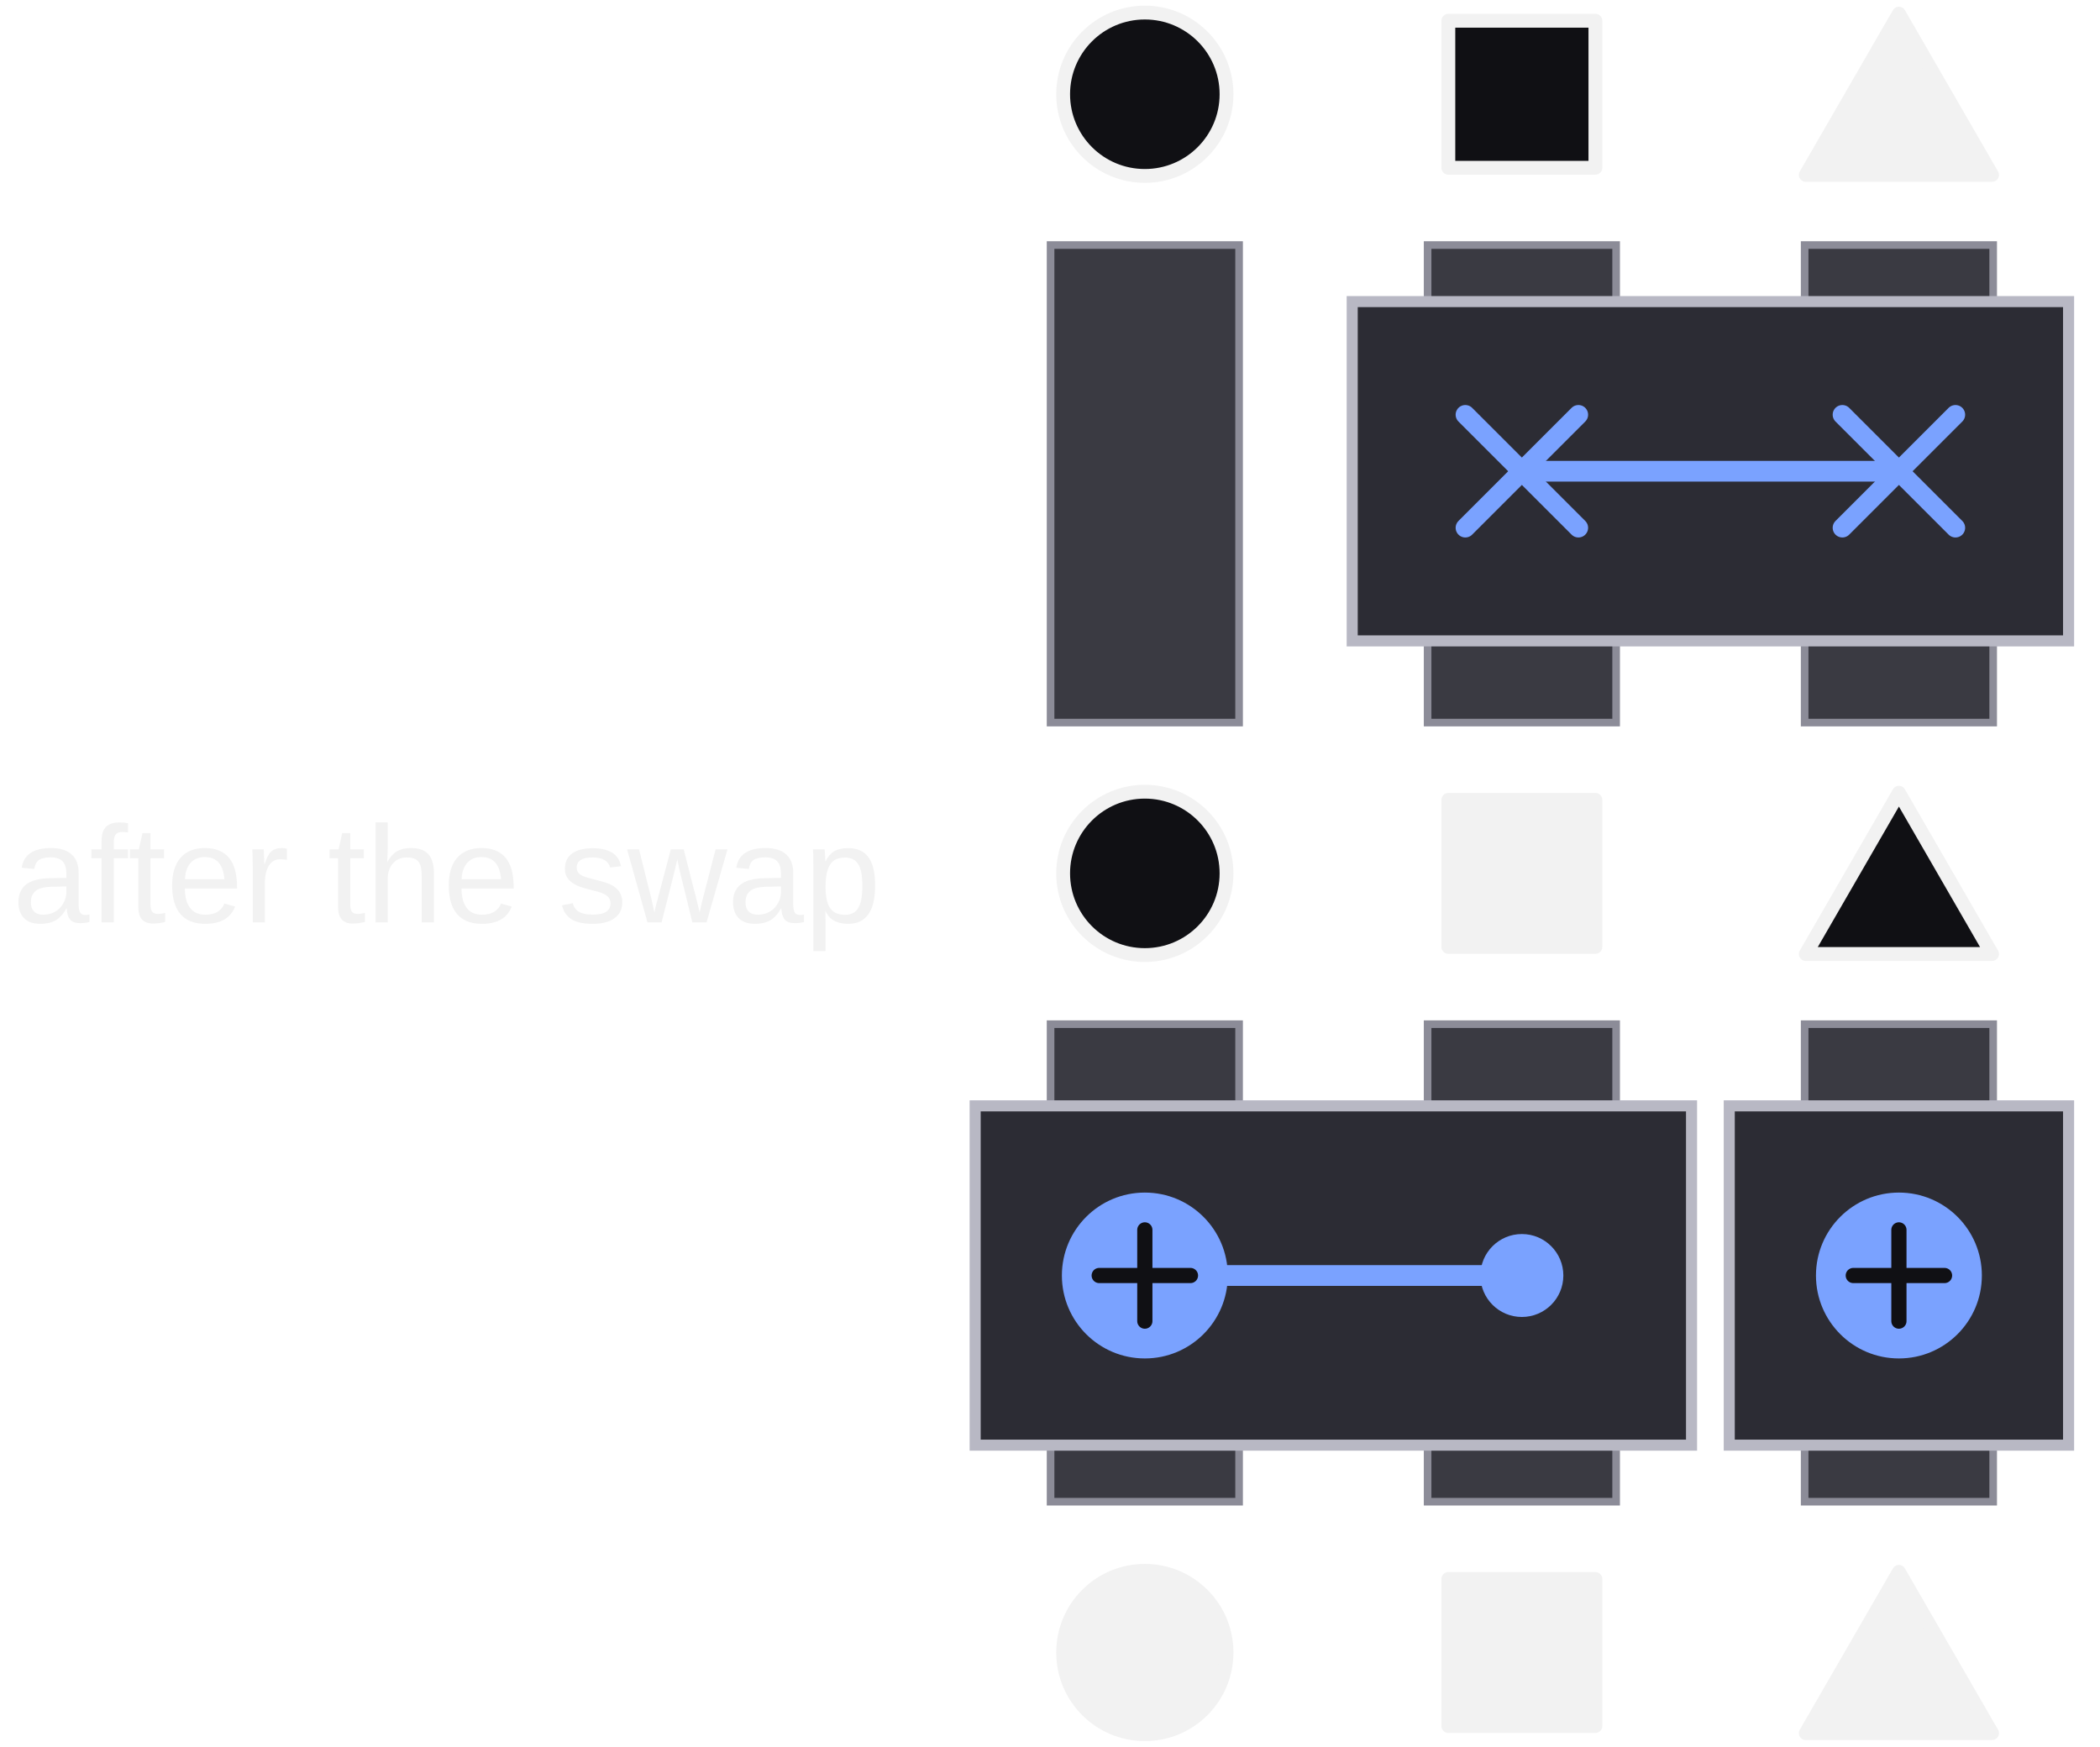
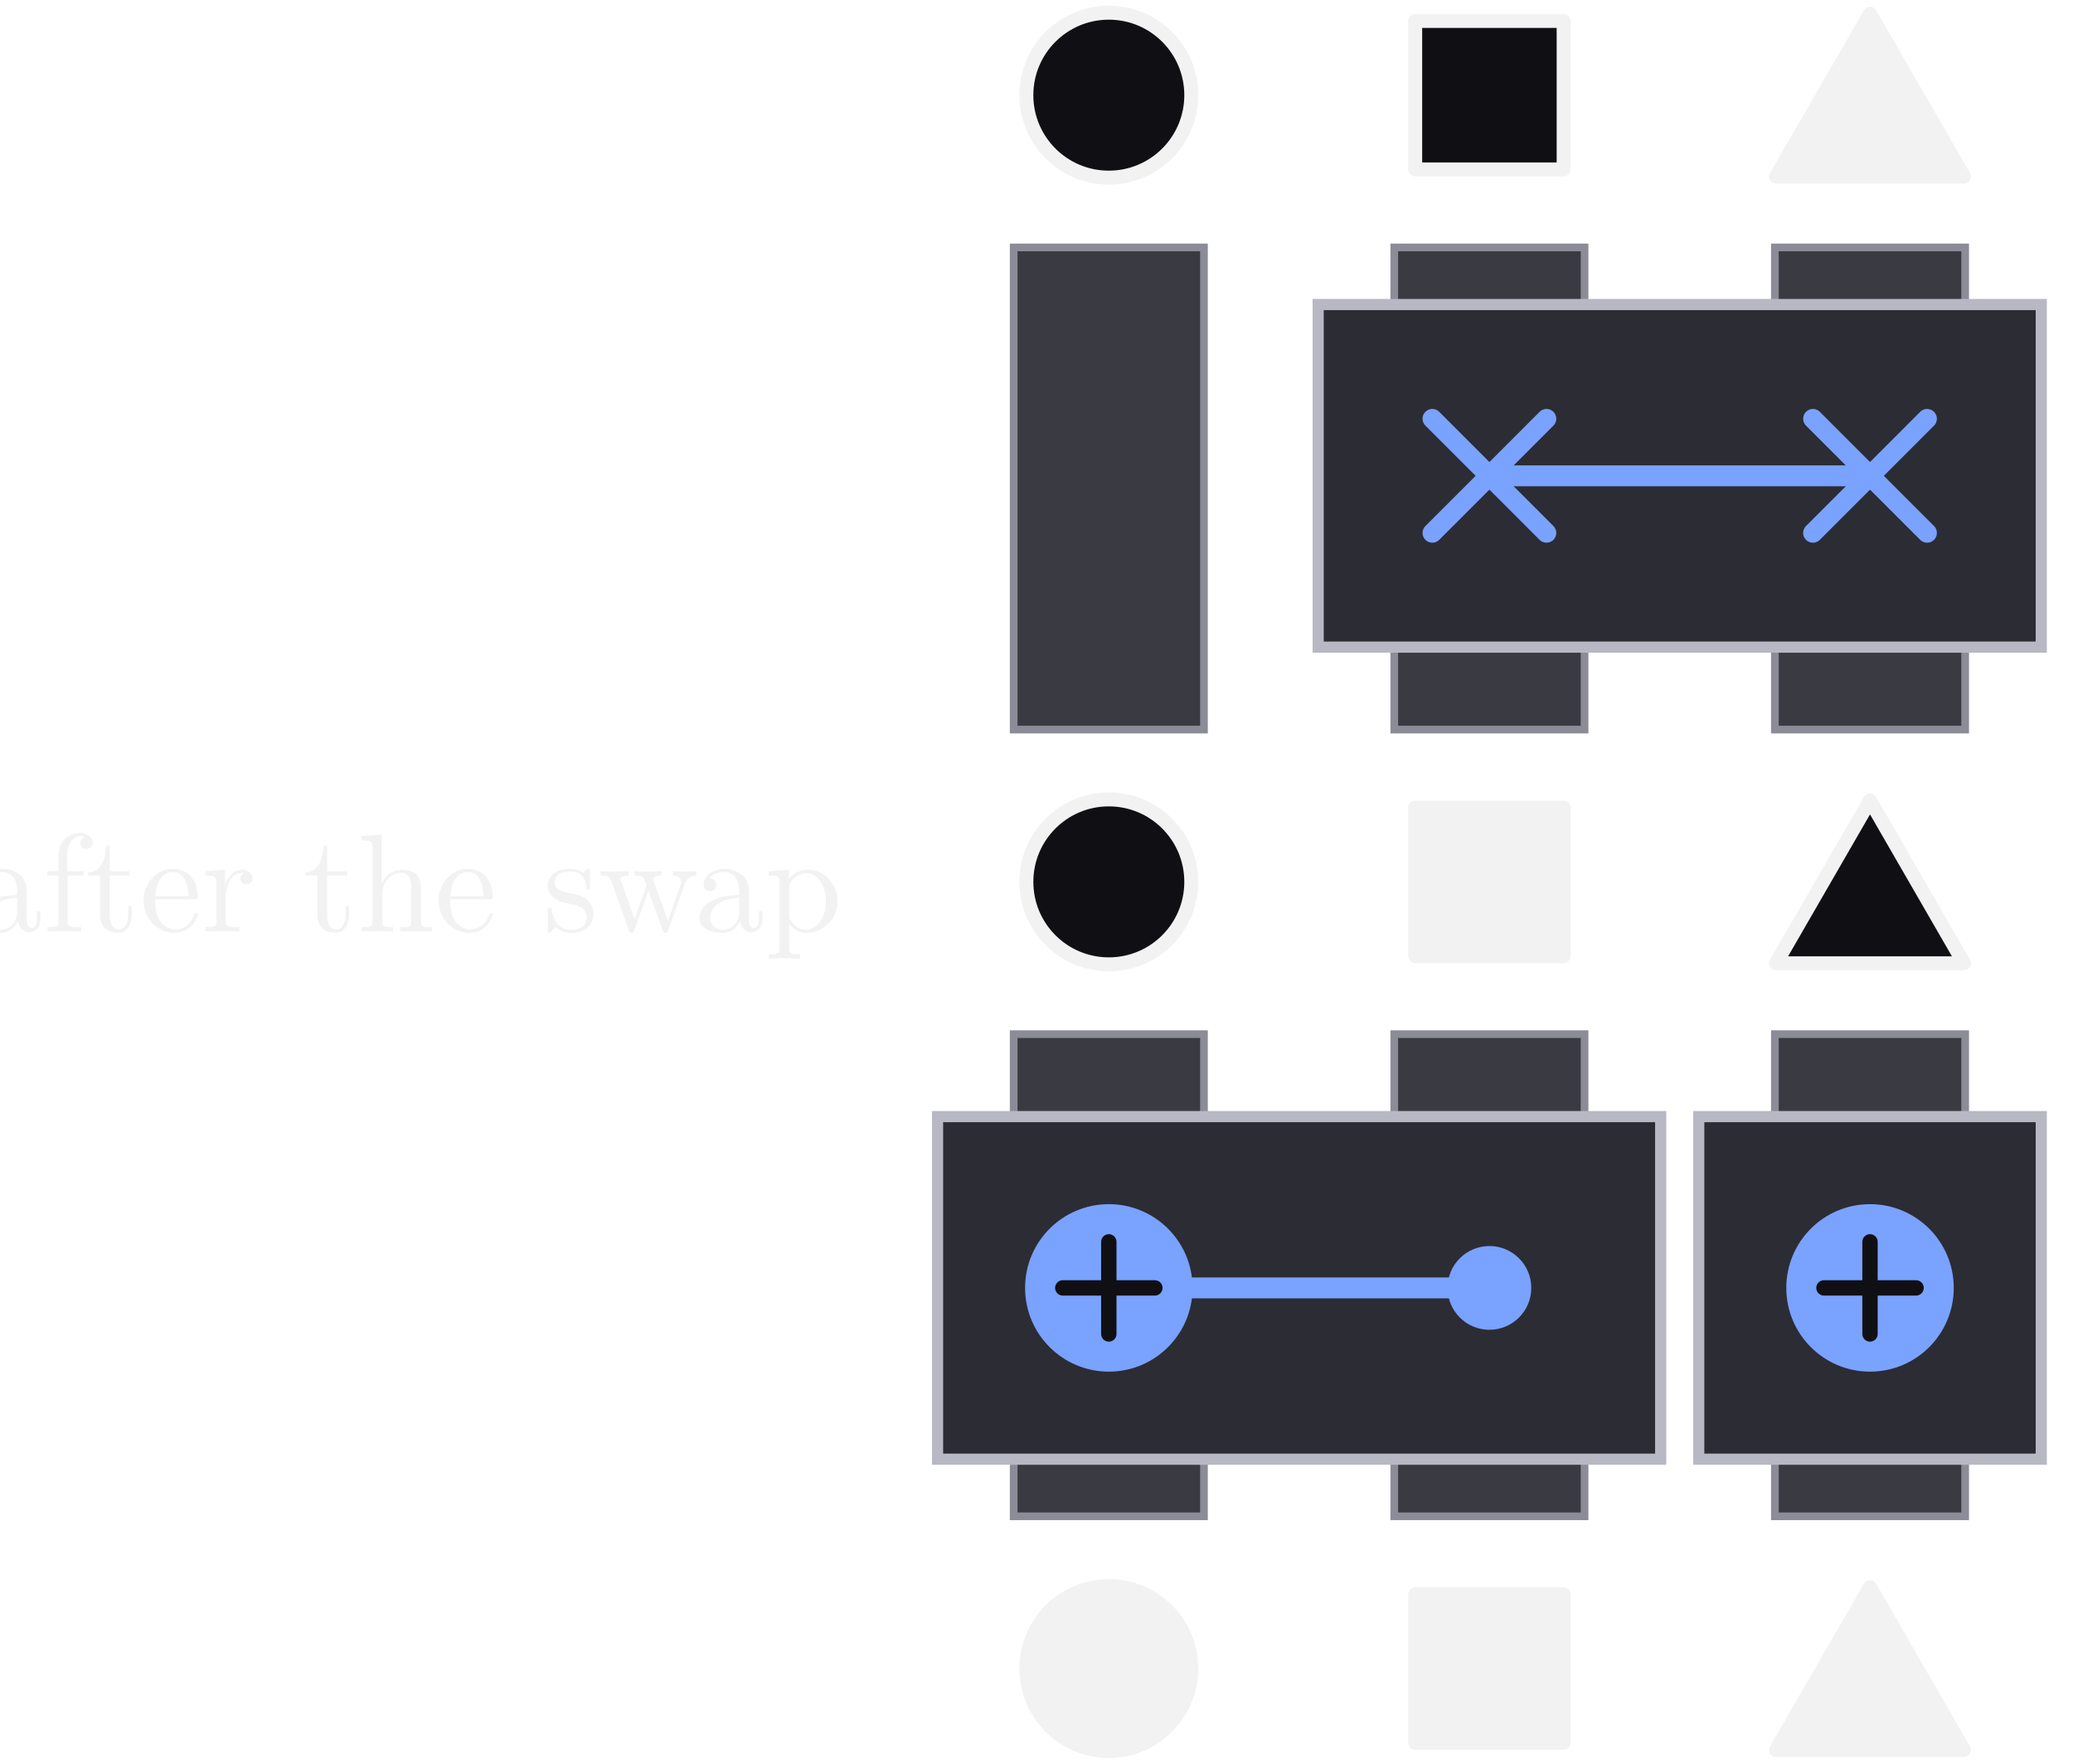
- <svg xmlns="http://www.w3.org/2000/svg" viewBox="-182.182 -2 334.182 278" width="334.182" height="278" shape-rendering="geometricPrecision">
+ <svg xmlns="http://www.w3.org/2000/svg" viewBox="-174.802 -2 326.802 278" width="326.802" height="278" shape-rendering="geometricPrecision">
  <g>
    <g data-key="pipe:1:n0">
      <rect x="-15" y="37" width="30" height="76" fill="#3a3a42" stroke="#8c8c98" stroke-width="1.21" />
    </g>
    <g data-key="pipe:1:n1">
      <rect x="-15" y="161" width="30" height="13" fill="#3a3a42" stroke="#8c8c98" stroke-width="1.21" />
    </g>
    <g data-key="pipe:1:controlled@1-2#0">
      <rect x="-15" y="228" width="30" height="9" fill="#3a3a42" stroke="#8c8c98" stroke-width="1.21" />
    </g>
    <g data-key="pipe:2:n0">
      <rect x="45" y="37" width="30" height="9" fill="#3a3a42" stroke="#8c8c98" stroke-width="1.21" />
    </g>
    <g data-key="pipe:2:swap@2-3#0">
      <rect x="45" y="100" width="30" height="13" fill="#3a3a42" stroke="#8c8c98" stroke-width="1.21" />
    </g>
    <g data-key="pipe:2:n2">
      <rect x="45" y="161" width="30" height="13" fill="#3a3a42" stroke="#8c8c98" stroke-width="1.21" />
    </g>
    <g data-key="pipe:2:controlled@1-2#0">
      <rect x="45" y="228" width="30" height="9" fill="#3a3a42" stroke="#8c8c98" stroke-width="1.21" />
    </g>
    <g data-key="pipe:3:n0">
      <rect x="105" y="37" width="30" height="9" fill="#3a3a42" stroke="#8c8c98" stroke-width="1.21" />
    </g>
    <g data-key="pipe:3:swap@2-3#0">
      <rect x="105" y="100" width="30" height="13" fill="#3a3a42" stroke="#8c8c98" stroke-width="1.21" />
    </g>
    <g data-key="pipe:3:n2">
      <rect x="105" y="161" width="30" height="13" fill="#3a3a42" stroke="#8c8c98" stroke-width="1.21" />
    </g>
    <g data-key="pipe:3:controlled@3-3#0">
      <rect x="105" y="228" width="30" height="9" fill="#3a3a42" stroke="#8c8c98" stroke-width="1.21" />
    </g>
    <g data-key="swap@2-3#0">
      <rect x="33" y="46" width="114" height="54" fill="#2c2c34" stroke="#b8b8c4" stroke-width="1.76" />
    </g>
    <g data-key="controlled@1-2#0">
      <rect x="-27" y="174" width="114" height="54" fill="#2c2c34" stroke="#b8b8c4" stroke-width="1.76" />
    </g>
    <g data-key="controlled@3-3#0">
      <rect x="93" y="174" width="54" height="54" fill="#2c2c34" stroke="#b8b8c4" stroke-width="1.76" />
    </g>
    <g data-key="swap@2-3#0">
      <line x1="60" y1="73" x2="120" y2="73" stroke="#7aa2ff" stroke-width="3.3" stroke-linecap="round" />
    </g>
    <g data-key="swap@2-3#0">
      <line x1="51" y1="64" x2="69" y2="82" stroke="#7aa2ff" stroke-width="3.08" stroke-linecap="round" />
      <line x1="51" y1="82" x2="69" y2="64" stroke="#7aa2ff" stroke-width="3.08" stroke-linecap="round" />
    </g>
    <g data-key="swap@2-3#0">
      <line x1="111" y1="64" x2="129" y2="82" stroke="#7aa2ff" stroke-width="3.08" stroke-linecap="round" />
      <line x1="111" y1="82" x2="129" y2="64" stroke="#7aa2ff" stroke-width="3.08" stroke-linecap="round" />
    </g>
    <g data-key="view@1-3#0">
      <g transform="translate(0 137)">
        <path d="M-13 0A13 13 0 1 0 13 0A13 13 0 1 0 -13 0Z" fill="#101014" stroke="#f2f2f2" stroke-width="2.2" stroke-linejoin="round" />
      </g>
    </g>
    <g data-key="view@1-3#0">
      <g transform="translate(60 137)">
        <path d="M-11.7 -11.7L11.7 -11.7L11.7 11.7L-11.7 11.7Z" fill="#f2f2f2" stroke="#f2f2f2" stroke-width="2.2" stroke-linejoin="round" />
      </g>
    </g>
    <g data-key="view@1-3#0">
      <g transform="translate(120 137)">
        <path d="M0 -12.834L14.82 12.834L-14.82 12.834Z" fill="#101014" stroke="#f2f2f2" stroke-width="2.2" stroke-linejoin="round" />
      </g>
    </g>
    <g data-key="controlled@1-2#0">
      <line x1="0" y1="201" x2="60" y2="201" stroke="#7aa2ff" stroke-width="3.3" stroke-linecap="round" />
    </g>
    <g data-key="controlled@1-2#0">
      <circle cx="60" cy="201" r="6.6" fill="#7aa2ff" />
    </g>
    <g data-key="controlled@1-2#0">
      <circle cx="0" cy="201" r="13.2" fill="#7aa2ff" />
      <line x1="-7.26" y1="201" x2="7.26" y2="201" stroke="#101014" stroke-width="2.42" stroke-linecap="round" />
      <line x1="0" y1="193.74" x2="0" y2="208.26" stroke="#101014" stroke-width="2.42" stroke-linecap="round" />
    </g>
    <g data-key="controlled@3-3#0">
      <circle cx="120" cy="201" r="13.2" fill="#7aa2ff" />
      <line x1="112.74" y1="201" x2="127.26" y2="201" stroke="#101014" stroke-width="2.42" stroke-linecap="round" />
      <line x1="120" y1="193.74" x2="120" y2="208.26" stroke="#101014" stroke-width="2.42" stroke-linecap="round" />
    </g>
    <g data-key="state:in">
      <g transform="translate(0 13)">
        <path d="M-13 0A13 13 0 1 0 13 0A13 13 0 1 0 -13 0Z" fill="#101014" stroke="#f2f2f2" stroke-width="2.2" stroke-linejoin="round" />
      </g>
    </g>
    <g data-key="state:in">
      <g transform="translate(60 13)">
        <path d="M-11.7 -11.7L11.7 -11.7L11.7 11.7L-11.7 11.7Z" fill="#101014" stroke="#f2f2f2" stroke-width="2.2" stroke-linejoin="round" />
      </g>
    </g>
    <g data-key="state:in">
      <g transform="translate(120 13)">
        <path d="M0 -12.834L14.82 12.834L-14.82 12.834Z" fill="#f2f2f2" stroke="#f2f2f2" stroke-width="2.2" stroke-linejoin="round" />
      </g>
    </g>
    <g data-key="state:out">
      <g transform="translate(0 261)">
        <path d="M-13 0A13 13 0 1 0 13 0A13 13 0 1 0 -13 0Z" fill="#f2f2f2" stroke="#f2f2f2" stroke-width="2.2" stroke-linejoin="round" />
      </g>
    </g>
    <g data-key="state:out">
      <g transform="translate(60 261)">
        <path d="M-11.7 -11.7L11.7 -11.7L11.7 11.7L-11.7 11.7Z" fill="#f2f2f2" stroke="#f2f2f2" stroke-width="2.2" stroke-linejoin="round" />
      </g>
    </g>
    <g data-key="state:out">
      <g transform="translate(120 261)">
        <path d="M0 -12.834L14.82 12.834L-14.82 12.834Z" fill="#f2f2f2" stroke="#f2f2f2" stroke-width="2.2" stroke-linejoin="round" />
      </g>
    </g>
-     <text x="-42" y="144.81" text-anchor="end" font-family="ui-sans-serif, system-ui, -apple-system, 'Helvetica Neue', Arial, sans-serif" font-size="22" font-weight="400" fill="#f2f2f2">after the swap</text>
+     <text x="-42" y="144.81" text-anchor="end" font-family="'Latin Modern Roman', 'CMU Serif', 'Computer Modern', 'Latin Modern Roman 10', 'Times New Roman', Times, serif" font-size="22" font-weight="400" fill="#f2f2f2">after the swap</text>
  </g>
</svg>
